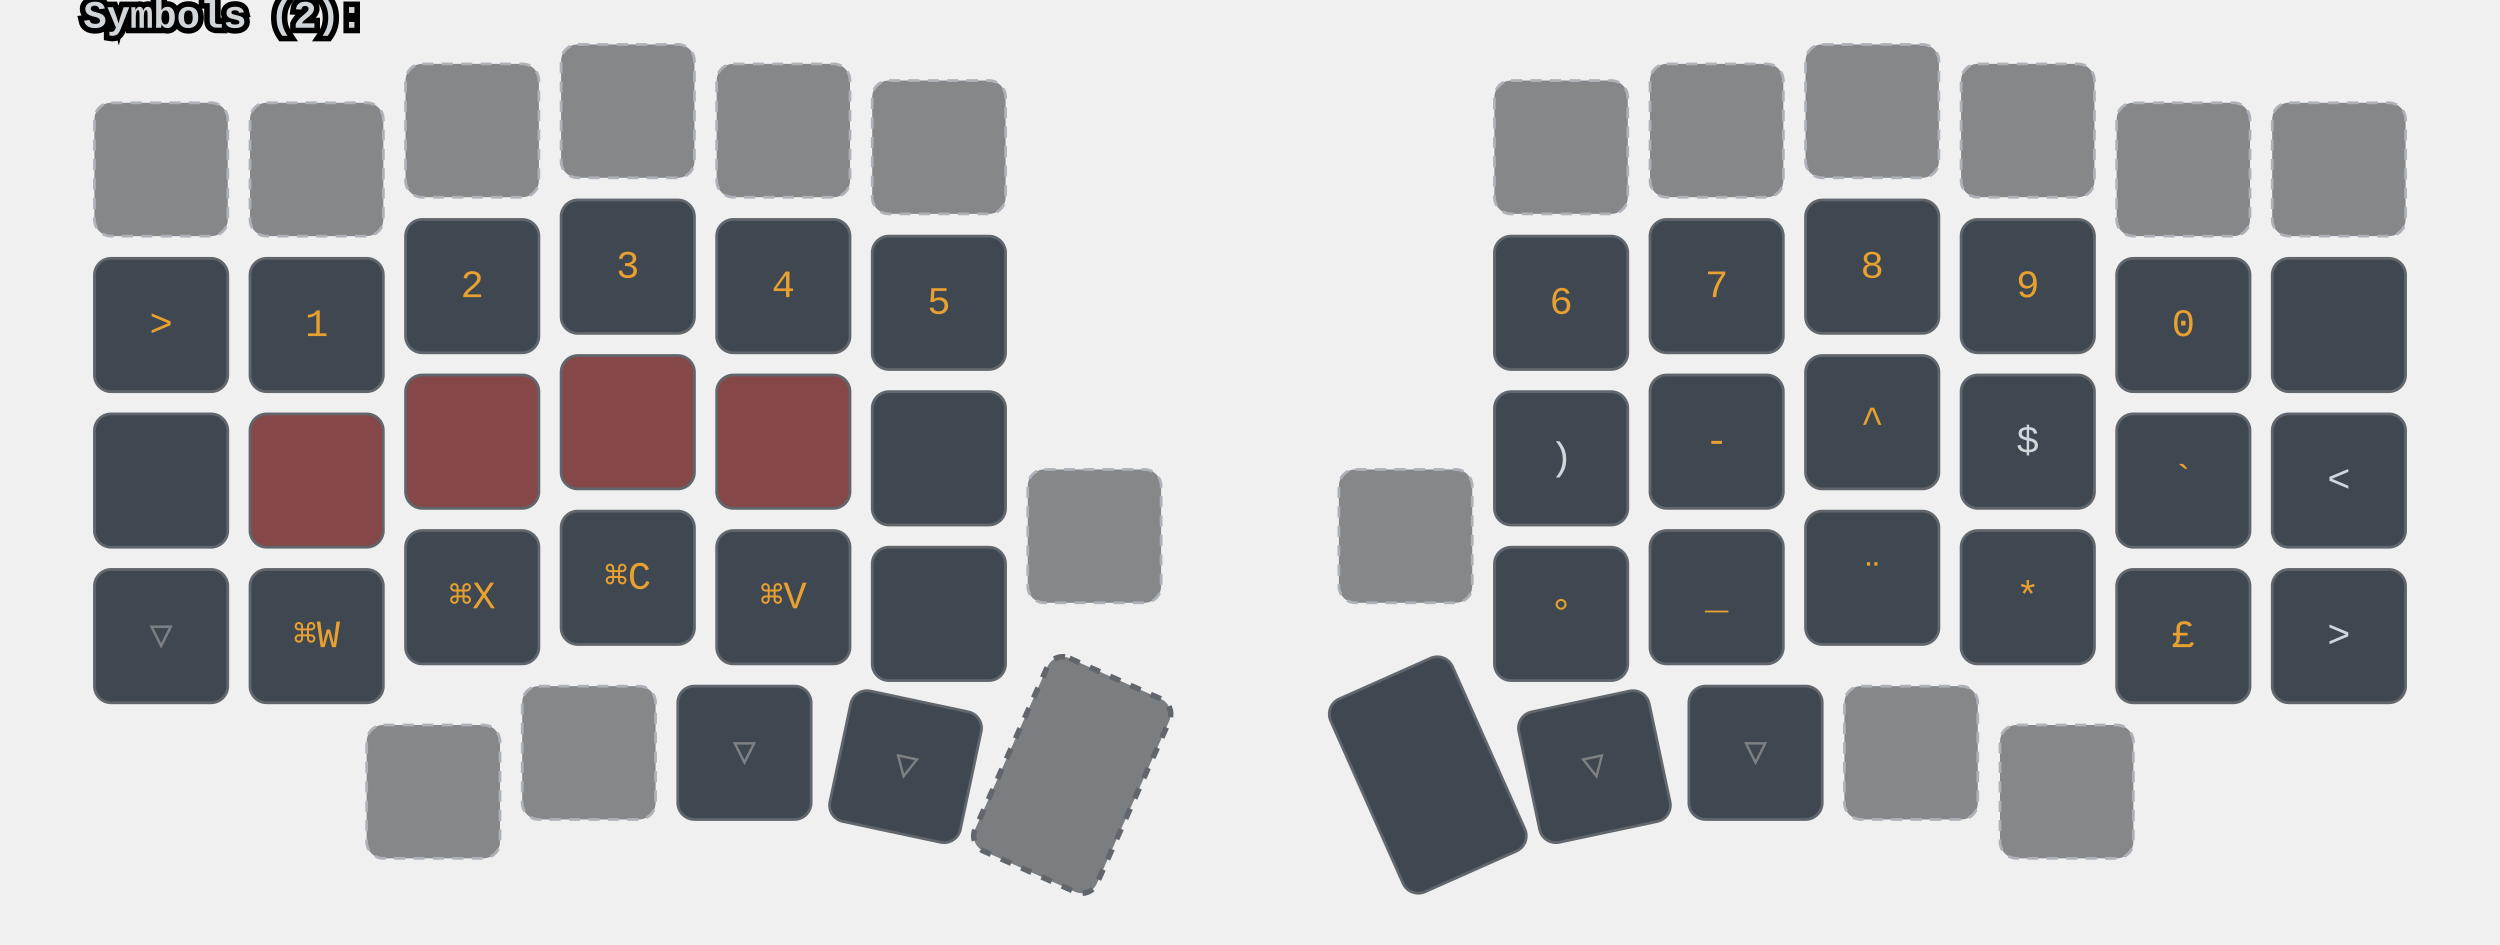
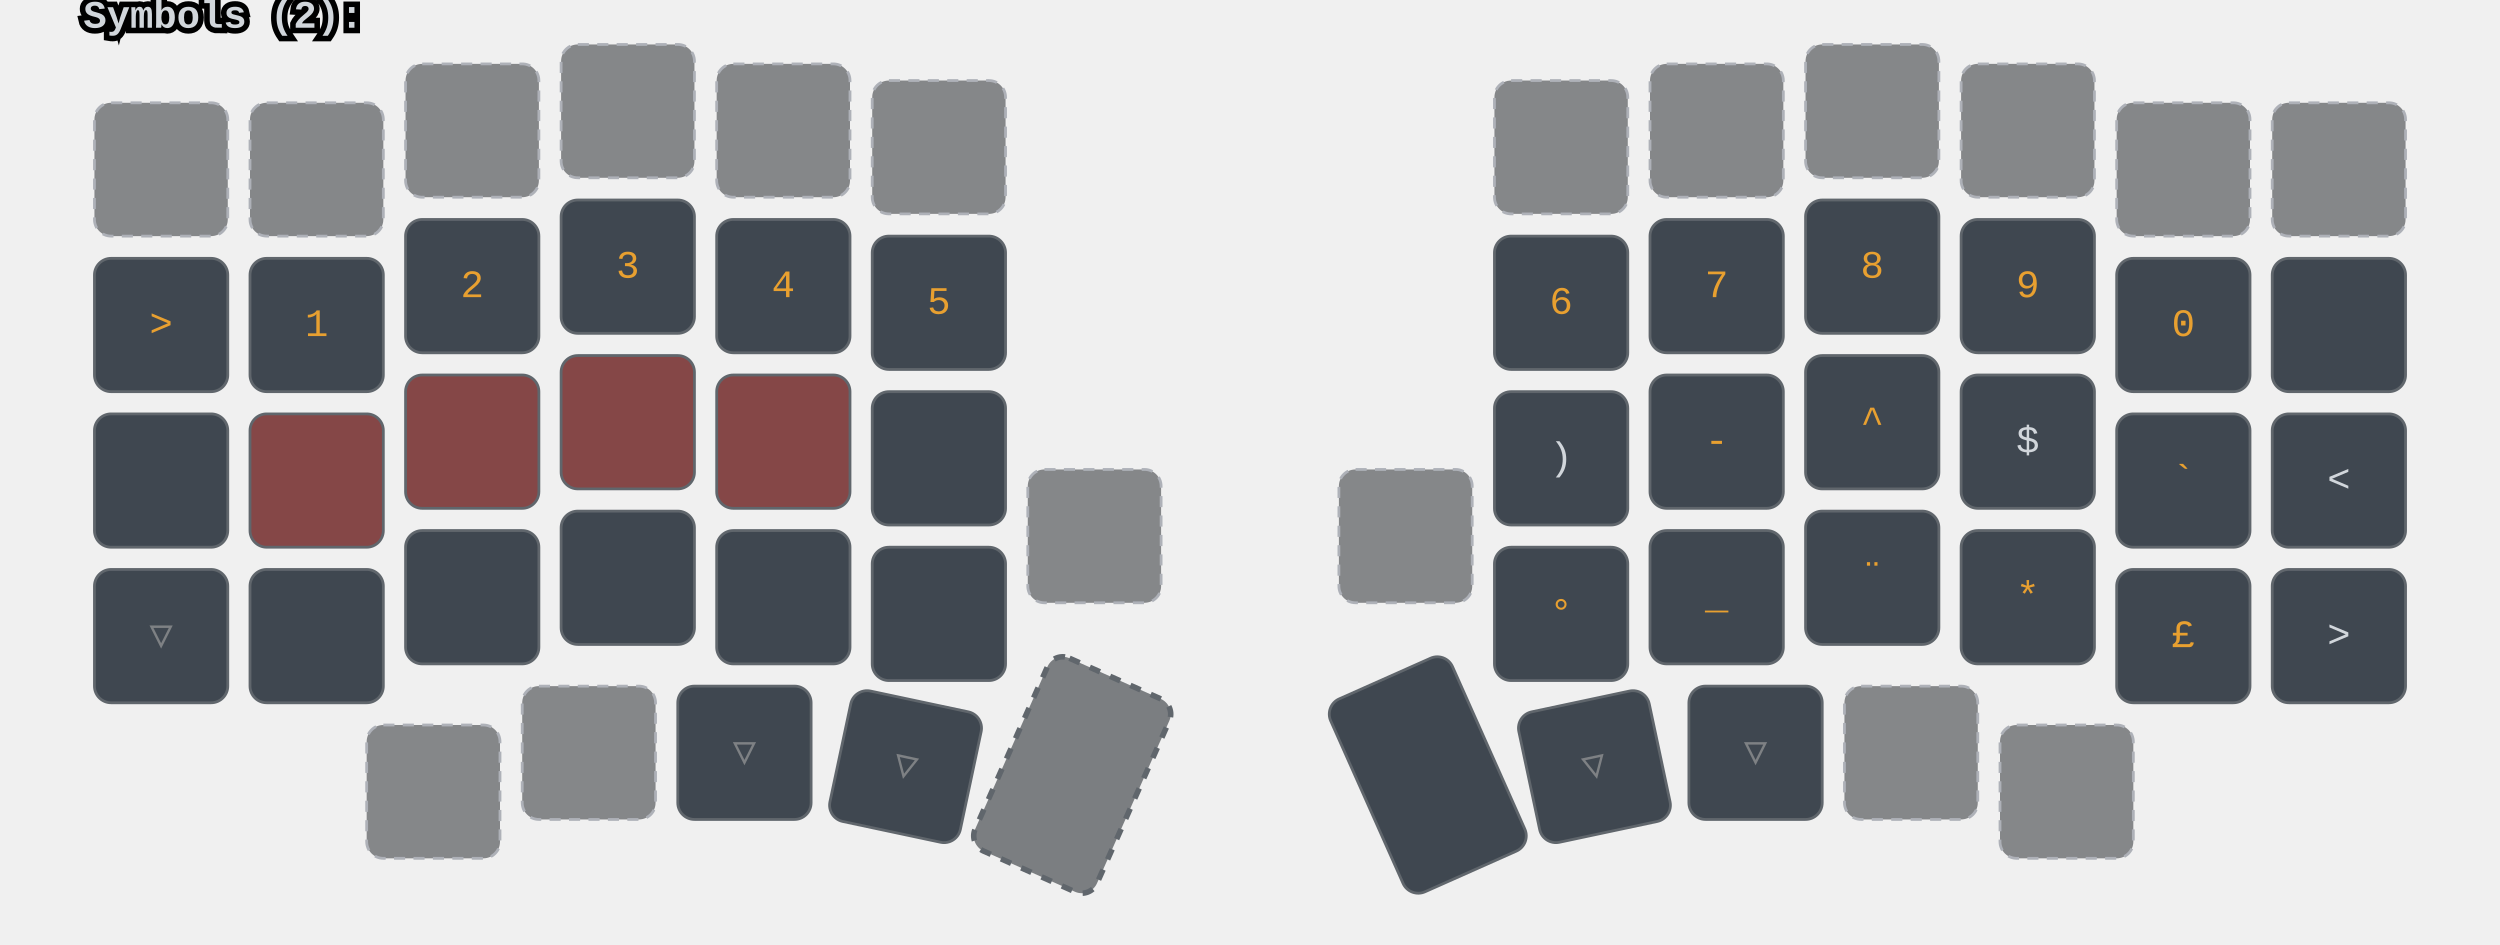
<svg xmlns="http://www.w3.org/2000/svg" xmlns:xlink="http://www.w3.org/1999/xlink" width="900" height="340" viewBox="0 0 900 340" class="keymap">
  <defs>/* start glyphs */
<svg id="mdi:apple-keyboard-command">
      <svg id="mdi-apple-keyboard-command" viewBox="0 0 24 24">
        <path d="M6,2A4,4 0 0,1 10,6V8H14V6A4,4 0 0,1 18,2A4,4 0 0,1 22,6A4,4 0 0,1 18,10H16V14H18A4,4 0 0,1 22,18A4,4 0 0,1 18,22A4,4 0 0,1 14,18V16H10V18A4,4 0 0,1 6,22A4,4 0 0,1 2,18A4,4 0 0,1 6,14H8V10H6A4,4 0 0,1 2,6A4,4 0 0,1 6,2M16,18A2,2 0 0,0 18,20A2,2 0 0,0 20,18A2,2 0 0,0 18,16H16V18M14,10H10V14H14V10M6,16A2,2 0 0,0 4,18A2,2 0 0,0 6,20A2,2 0 0,0 8,18V16H6M8,6A2,2 0 0,0 6,4A2,2 0 0,0 4,6A2,2 0 0,0 6,8H8V6M18,8A2,2 0 0,0 20,6A2,2 0 0,0 18,4A2,2 0 0,0 16,6V8H18Z" />
      </svg>
    </svg>
    <svg id="mdi:apple-keyboard-control">
      <svg id="mdi-apple-keyboard-control" viewBox="0 0 24 24">
        <path d="M19.78,11.78L18.36,13.19L12,6.83L5.64,13.19L4.22,11.78L12,4L19.78,11.78Z" />
      </svg>
    </svg>
    <svg id="mdi:apple-keyboard-option">
      <svg id="mdi-apple-keyboard-option" viewBox="0 0 24 24">
        <path d="M3,4H9.11L16.15,18H21V20H14.88L7.84,6H3V4M14,4H21V6H14V4Z" />
      </svg>
    </svg>
    <svg id="mdi:apple-keyboard-shift">
      <svg id="mdi-apple-keyboard-shift" viewBox="0 0 24 24">
        <path d="M15,18V12H17.17L12,6.83L6.83,12H9V18H15M12,4L22,14H17V20H7V14H2L12,4Z" />
      </svg>
    </svg>
    <svg id="mdi:backspace">
      <svg id="mdi-backspace" viewBox="0 0 24 24">
        <path d="M22,3H7C6.31,3 5.77,3.35 5.41,3.88L0,12L5.41,20.11C5.77,20.64 6.31,21 7,21H22A2,2 0 0,0 24,19V5A2,2 0 0,0 22,3M19,15.59L17.59,17L14,13.41L10.41,17L9,15.59L12.59,12L9,8.41L10.41,7L14,10.59L17.59,7L19,8.41L15.41,12" />
      </svg>
    </svg>
    <svg id="mdi:backspace-reverse">
      <svg id="mdi-backspace-reverse" viewBox="0 0 24 24">
        <path d="M2,21H17C17.7,21 18.2,20.6 18.6,20.1L24,12L18.6,3.9C18.2,3.4 17.7,3 17,3H2A2,2 0 0,0 0,5V19A2,2 0 0,0 2,21M5,8.4L6.4,7L10,10.6L13.6,7L15,8.4L11.4,12L15,15.6L13.6,17L10,13.4L6.4,17L5,15.6L8.6,12" />
      </svg>
    </svg>
    <svg id="mdi:bluetooth-connect">
      <svg id="mdi-bluetooth-connect" viewBox="0 0 24 24">
        <path d="M19,10L17,12L19,14L21,12M14.88,16.29L13,18.17V14.41M13,5.83L14.88,7.71L13,9.58M17.71,7.71L12,2H11V9.58L6.41,5L5,6.41L10.59,12L5,17.58L6.41,19L11,14.41V22H12L17.71,16.29L13.41,12M7,12L5,10L3,12L5,14L7,12Z" />
      </svg>
    </svg>
    <svg id="mdi:bluetooth-off">
      <svg id="mdi-bluetooth-off" viewBox="0 0 24 24">
        <path d="M13,5.83L14.88,7.71L13.28,9.31L14.69,10.72L17.71,7.7L12,2H11V7.03L13,9.03M5.41,4L4,5.41L10.59,12L5,17.59L6.41,19L11,14.41V22H12L16.29,17.71L18.59,20L20,18.59M13,18.17V14.41L14.88,16.29" />
      </svg>
    </svg>
+     <svg id="mdi:chevron-left">
+       <svg id="mdi-chevron-left" viewBox="0 0 24 24">
+         <path d="M15.41,16.58L10.83,12L15.41,7.41L14,6L8,12L14,18L15.41,16.58Z" />
+       </svg>
+     </svg>
+     <svg id="mdi:chevron-right">
+       <svg id="mdi-chevron-right" viewBox="0 0 24 24">
+         <path d="M8.59,16.58L13.17,12L8.59,7.41L10,6L16,12L10,18L8.59,16.58Z" />
+       </svg>
+     </svg>
    <svg id="mdi:code-block-tags">
      <svg id="mdi-code-block-tags" viewBox="0 0 24 24">
        <path d="M5.59 3.41L7 4.82L3.82 8L7 11.18L5.59 12.6L1 8L5.59 3.41M11.41 3.41L16 8L11.41 12.6L10 11.18L13.18 8L10 4.82L11.41 3.41M22 6V18C22 19.11 21.11 20 20 20H4C2.9 20 2 19.11 2 18V14H4V18H20V6H17.03V4H20C21.11 4 22 4.89 22 6Z" />
      </svg>
    </svg>
+     <svg id="mdi:content-copy">
+       <svg id="mdi-content-copy" viewBox="0 0 24 24">
+         <path d="M19,21H8V7H19M19,5H8A2,2 0 0,0 6,7V21A2,2 0 0,0 8,23H19A2,2 0 0,0 21,21V7A2,2 0 0,0 19,5M16,1H4A2,2 0 0,0 2,3V17H4V3H16V1Z" />
+       </svg>
+     </svg>
+     <svg id="mdi:content-cut">
+       <svg id="mdi-content-cut" viewBox="0 0 24 24">
+         <path d="M19,3L13,9L15,11L22,4V3M12,12.5A0.5,0.5 0 0,1 11.5,12A0.5,0.5 0 0,1 12,11.5A0.5,0.5 0 0,1 12.5,12A0.5,0.5 0 0,1 12,12.5M6,20A2,2 0 0,1 4,18C4,16.89 4.9,16 6,16A2,2 0 0,1 8,18C8,19.11 7.1,20 6,20M6,8A2,2 0 0,1 4,6C4,4.89 4.9,4 6,4A2,2 0 0,1 8,6C8,7.11 7.1,8 6,8M9.64,7.64C9.87,7.14 10,6.59 10,6A4,4 0 0,0 6,2A4,4 0 0,0 2,6A4,4 0 0,0 6,10C6.59,10 7.14,9.87 7.64,9.64L10,12L7.64,14.36C7.14,14.13 6.59,14 6,14A4,4 0 0,0 2,18A4,4 0 0,0 6,22A4,4 0 0,0 10,18C10,17.41 9.87,16.86 9.64,16.36L12,14L19,21H22V20L9.64,7.64Z" />
+       </svg>
+     </svg>
+     <svg id="mdi:content-paste">
+       <svg id="mdi-content-paste" viewBox="0 0 24 24">
+         <path d="M19,20H5V4H7V7H17V4H19M12,2A1,1 0 0,1 13,3A1,1 0 0,1 12,4A1,1 0 0,1 11,3A1,1 0 0,1 12,2M19,2H14.82C14.4,0.84 13.3,0 12,0C10.7,0 9.6,0.84 9.18,2H5A2,2 0 0,0 3,4V20A2,2 0 0,0 5,22H19A2,2 0 0,0 21,20V4A2,2 0 0,0 19,2Z" />
+       </svg>
+     </svg>
    <svg id="mdi:format-vertical-align-bottom">
      <svg id="mdi-format-vertical-align-bottom" viewBox="0 0 24 24">
        <path d="M16,13H13V3H11V13H8L12,17L16,13M4,19V21H20V19H4Z" />
      </svg>
    </svg>
    <svg id="mdi:format-vertical-align-top">
      <svg id="mdi-format-vertical-align-top" viewBox="0 0 24 24">
        <path d="M8,11H11V21H13V11H16L12,7L8,11M4,3V5H20V3H4Z" />
      </svg>
    </svg>
    <svg id="mdi:keyboard-return">
      <svg id="mdi-keyboard-return" viewBox="0 0 24 24">
        <path d="M19,7V11H5.83L9.41,7.41L8,6L2,12L8,18L9.41,16.58L5.83,13H21V7H19Z" />
      </svg>
    </svg>
    <svg id="mdi:keyboard-space">
      <svg id="mdi-keyboard-space" viewBox="0 0 24 24">
        <path d="M3 15H5V19H19V15H21V19C21 20.1 20.1 21 19 21H5C3.9 21 3 20.1 3 19V15Z" />
      </svg>
    </svg>
    <svg id="mdi:keyboard-tab">
      <svg id="mdi-keyboard-tab" viewBox="0 0 24 24">
        <path d="M20,18H22V6H20M11.59,7.41L15.17,11H1V13H15.17L11.59,16.58L13,18L19,12L13,6L11.59,7.41Z" />
      </svg>
    </svg>
+     <svg id="mdi:lock-outline">
+       <svg id="mdi-lock-outline" viewBox="0 0 24 24">
+         <path d="M12,17C10.89,17 10,16.1 10,15C10,13.89 10.89,13 12,13A2,2 0 0,1 14,15A2,2 0 0,1 12,17M18,20V10H6V20H18M18,8A2,2 0 0,1 20,10V20A2,2 0 0,1 18,22H6C4.89,22 4,21.1 4,20V10C4,8.89 4.89,8 6,8H7V6A5,5 0 0,1 12,1A5,5 0 0,1 17,6V8H18M12,3A3,3 0 0,0 9,6V8H15V6A3,3 0 0,0 12,3Z" />
+       </svg>
+     </svg>
+     <svg id="mdi:mouse">
+       <svg id="mdi-mouse" viewBox="0 0 24 24">
+         <path d="M11,1.07C7.05,1.56 4,4.92 4,9H11M4,15A8,8 0 0,0 12,23A8,8 0 0,0 20,15V11H4M13,1.07V9H20C20,4.92 16.94,1.56 13,1.07Z" />
+       </svg>
+     </svg>
+     <svg id="mdi:mouse-left-click-outline">
+       <svg id="mdi-mouse-left-click-outline" viewBox="0 0 24 24">
+         <path d="M13 9V1.07C13.7 1.16 14.37 1.33 15 1.59C17.33 2.53 19.11 4.53 19.75 7C19.91 7.64 20 8.31 20 9H13M17.66 7C17.18 5.65 16.23 4.5 15 3.81V7H17.66M6 15V13H18V15C18 16.59 17.37 18.12 16.24 19.24C15.12 20.37 13.59 21 12 21C10.41 21 8.88 20.37 7.76 19.24C6.63 18.12 6 16.59 6 15M4 15C4 17.12 4.84 19.16 6.34 20.66C7.84 22.16 9.88 23 12 23C14.12 23 16.16 22.16 17.66 20.66C19.16 19.16 20 17.12 20 15V11H4V15M11 9V1.07C7.06 1.56 4 4.92 4 9H11Z" />
+       </svg>
+     </svg>
+     <svg id="mdi:mouse-right-click-outline">
+       <svg id="mdi-mouse-right-click-outline" viewBox="0 0 24 24">
+         <path d="M13 9V1.07C16.94 1.56 20 4.92 20 9H13M11 9V1.07C10.3 1.16 9.63 1.33 9 1.59C6.67 2.53 4.89 4.53 4.25 7C4.09 7.64 4 8.31 4 9H11M6.34 7C6.82 5.65 7.78 4.5 9 3.81V7H6.34M6 15V13H18V15C18 16.59 17.37 18.12 16.24 19.24C15.12 20.37 13.59 21 12 21C10.41 21 8.88 20.37 7.76 19.24C6.63 18.12 6 16.59 6 15M4 15C4 17.12 4.84 19.16 6.34 20.66C7.84 22.16 9.88 23 12 23C14.12 23 16.16 22.16 17.66 20.66C19.16 19.16 20 17.12 20 15V11H4V15Z" />
+       </svg>
+     </svg>
    <svg id="mdi:numeric-1-box-multiple-outline">
      <svg id="mdi-numeric-1-box-multiple-outline" viewBox="0 0 24 24">
        <path d="M21,17H7V3H21M21,1H7A2,2 0 0,0 5,3V17A2,2 0 0,0 7,19H21A2,2 0 0,0 23,17V3A2,2 0 0,0 21,1M14,15H16V5H12V7H14M3,5H1V21A2,2 0 0,0 3,23H19V21H3V5Z" />
      </svg>
    </svg>
    <svg id="mdi:numeric-2-box-multiple-outline">
      <svg id="mdi-numeric-2-box-multiple-outline" viewBox="0 0 24 24">
        <path d="M17,13H13V11H15A2,2 0 0,0 17,9V7C17,5.89 16.1,5 15,5H11V7H15V9H13A2,2 0 0,0 11,11V15H17M21,17H7V3H21M21,1H7A2,2 0 0,0 5,3V17A2,2 0 0,0 7,19H21A2,2 0 0,0 23,17V3A2,2 0 0,0 21,1M3,5H1V21A2,2 0 0,0 3,23H19V21H3V5Z" />
      </svg>
    </svg>
    <svg id="mdi:numeric-3-box-multiple-outline">
      <svg id="mdi-numeric-3-box-multiple-outline" viewBox="0 0 24 24">
        <path d="M17,13V11.5A1.5,1.5 0 0,0 15.5,10A1.5,1.5 0 0,0 17,8.5V7C17,5.89 16.1,5 15,5H11V7H15V9H13V11H15V13H11V15H15A2,2 0 0,0 17,13M3,5H1V21A2,2 0 0,0 3,23H19V21H3M21,17H7V3H21M21,1H7A2,2 0 0,0 5,3V17A2,2 0 0,0 7,19H21A2,2 0 0,0 23,17V3A2,2 0 0,0 21,1Z" />
      </svg>
    </svg>
    <svg id="mdi:numeric-5-box-multiple-outline">
      <svg id="mdi-numeric-5-box-multiple-outline" viewBox="0 0 24 24">
        <path d="M17,13V11C17,9.89 16.1,9 15,9H13V7H17V5H11V11H15V13H11V15H15A2,2 0 0,0 17,13M3,5H1V21A2,2 0 0,0 3,23H19V21H3M21,17H7V3H21M21,1H7A2,2 0 0,0 5,3V17A2,2 0 0,0 7,19H21A2,2 0 0,0 23,17V3A2,2 0 0,0 21,1Z" />
      </svg>
    </svg>
    <svg id="mdi:palette-outline">
      <svg id="mdi-palette-outline" viewBox="0 0 24 24">
        <path d="M12,22A10,10 0 0,1 2,12A10,10 0 0,1 12,2C17.5,2 22,6 22,11A6,6 0 0,1 16,17H14.2C13.9,17 13.7,17.2 13.7,17.5C13.7,17.6 13.8,17.7 13.8,17.8C14.2,18.3 14.4,18.9 14.4,19.5C14.5,20.9 13.4,22 12,22M12,4A8,8 0 0,0 4,12A8,8 0 0,0 12,20C12.3,20 12.5,19.8 12.5,19.5C12.5,19.3 12.4,19.2 12.4,19.1C12,18.6 11.8,18.1 11.8,17.5C11.8,16.1 12.9,15 14.3,15H16A4,4 0 0,0 20,11C20,7.1 16.4,4 12,4M6.5,10C7.3,10 8,10.7 8,11.5C8,12.3 7.3,13 6.5,13C5.7,13 5,12.3 5,11.5C5,10.7 5.7,10 6.5,10M9.5,6C10.3,6 11,6.7 11,7.5C11,8.3 10.3,9 9.5,9C8.7,9 8,8.3 8,7.5C8,6.7 8.7,6 9.5,6M14.5,6C15.3,6 16,6.7 16,7.5C16,8.3 15.3,9 14.5,9C13.7,9 13,8.3 13,7.5C13,6.7 13.7,6 14.5,6M17.5,10C18.3,10 19,10.7 19,11.5C19,12.3 18.3,13 17.5,13C16.7,13 16,12.3 16,11.5C16,10.7 16.7,10 17.5,10Z" />
      </svg>
    </svg>
    <svg id="mdi:play-pause">
      <svg id="mdi-play-pause" viewBox="0 0 24 24">
        <path d="M3,5V19L11,12M13,19H16V5H13M18,5V19H21V5" />
      </svg>
    </svg>
+     <svg id="mdi:redo">
+       <svg id="mdi-redo" viewBox="0 0 24 24">
+         <path d="M18.4,10.6C16.55,9 14.15,8 11.5,8C6.85,8 2.92,11.03 1.54,15.22L3.9,16C4.95,12.81 7.95,10.5 11.5,10.5C13.45,10.5 15.23,11.22 16.62,12.38L13,16H22V7L18.4,10.6Z" />
+       </svg>
+     </svg>
    <svg id="mdi:skip-backward">
      <svg id="mdi-skip-backward" viewBox="0 0 24 24">
        <path d="M20,5V19L13,12M6,5V19H4V5M13,5V19L6,12" />
      </svg>
    </svg>
    <svg id="mdi:stop">
      <svg id="mdi-stop" viewBox="0 0 24 24">
        <path d="M18,18H6V6H18V18Z" />
+       </svg>
+     </svg>
+     <svg id="mdi:undo">
+       <svg id="mdi-undo" viewBox="0 0 24 24">
+         <path d="M12.5,8C9.85,8 7.45,9 5.6,10.6L2,7V16H11L7.38,12.38C8.77,11.22 10.54,10.5 12.5,10.5C16.04,10.5 19.05,12.81 20.1,16L22.47,15.22C21.08,11.03 17.15,8 12.5,8Z" />
+       </svg>
+     </svg>
+     <svg id="mdi:unfold-more-horizontal">
+       <svg id="mdi-unfold-more-horizontal" viewBox="0 0 24 24">
+         <path d="M12,18.17L8.83,15L7.42,16.41L12,21L16.59,16.41L15.17,15M12,5.83L15.17,9L16.58,7.59L12,3L7.41,7.59L8.83,9L12,5.83Z" />
+       </svg>
+     </svg>
+     <svg id="mdi:unfold-more-vertical">
+       <svg id="mdi-unfold-more-vertical" viewBox="0 0 24 24">
+         <path d="M18.17,12L15,8.83L16.41,7.41L21,12L16.41,16.58L15,15.17L18.17,12M5.83,12L9,15.17L7.59,16.59L3,12L7.59,7.42L9,8.83L5.83,12Z" />
      </svg>
    </svg>
    <svg id="mdi:usb">
      <svg id="mdi-usb" viewBox="0 0 24 24">
        <path d="M15,7V11H16V13H13V5H15L12,1L9,5H11V13H8V10.93C8.7,10.56 9.2,9.85 9.2,9C9.2,7.78 8.21,6.8 7,6.8C5.78,6.8 4.8,7.78 4.8,9C4.8,9.85 5.3,10.56 6,10.93V13A2,2 0 0,0 8,15H11V18.05C10.29,18.41 9.8,19.15 9.8,20A2.2,2.2 0 0,0 12,22.2A2.2,2.2 0 0,0 14.2,20C14.2,19.15 13.71,18.41 13,18.05V15H16A2,2 0 0,0 18,13V11H19V7H15Z" />
      </svg>
    </svg>
    <svg id="mdi:volume-minus">
      <svg id="mdi-volume-minus" viewBox="0 0 24 24">
        <path d="M3,9H7L12,4V20L7,15H3V9M14,11H22V13H14V11Z" />
      </svg>
    </svg>
    <svg id="mdi:volume-off">
      <svg id="mdi-volume-off" viewBox="0 0 24 24">
        <path d="M12,4L9.91,6.09L12,8.18M4.27,3L3,4.27L7.73,9H3V15H7L12,20V13.27L16.25,17.53C15.58,18.04 14.83,18.46 14,18.7V20.77C15.38,20.45 16.63,19.82 17.68,18.96L19.73,21L21,19.73L12,10.73M19,12C19,12.94 18.8,13.82 18.46,14.64L19.97,16.15C20.62,14.91 21,13.5 21,12C21,7.72 18,4.14 14,3.23V5.29C16.89,6.15 19,8.83 19,12M16.5,12C16.5,10.23 15.5,8.71 14,7.97V10.18L16.45,12.63C16.5,12.43 16.5,12.21 16.5,12Z" />
      </svg>
    </svg>
    <svg id="mdi:volume-plus">
      <svg id="mdi-volume-plus" viewBox="0 0 24 24">
        <path d="M3,9H7L12,4V20L7,15H3V9M14,11H17V8H19V11H22V13H19V16H17V13H14V11Z" />
      </svg>
    </svg>
  </defs>/* end glyphs */
<style>/* inherit to force styles through use tags */
svg path {
    fill: inherit;
}

/* font and background color specifications */
svg.keymap {
    font-family: SFMono-Regular,Consolas,Liberation Mono,Menlo,monospace;
    font-size: 14px;
    font-kerning: normal;
    text-rendering: optimizeLegibility;
    fill: #24292e;
}

/* default key styling */
rect.key {
    fill: #f6f8fa;
}

rect.key, rect.combo {
    stroke: #c9cccf;
    stroke-width: 1;
}

/* default key side styling, only used is draw_key_sides is set */
rect.side {
    filter: brightness(90%);
}

/* color accent for combo boxes */
rect.combo, rect.combo-separate {
    fill: #cdf;
}

/* color accent for held keys */
rect.held, rect.combo.held {
    fill: #fdd;
}

/* color accent for ghost (optional) keys */
rect.ghost, rect.combo.ghost {
    stroke-dasharray: 4, 4;
    stroke-width: 2;
}

text {
    text-anchor: middle;
    dominant-baseline: middle;
}

/* styling for layer labels */
text.label {
    font-weight: bold;
    text-anchor: start;
    stroke: white;
    stroke-width: 4;
    paint-order: stroke;
}

/* styling for optional footer */
text.footer {
    text-anchor: end;
    dominant-baseline: auto;
    stroke: white;
    stroke-width: 4;
    paint-order: stroke;
}

/* styling for combo tap, and key non-tap label text */
text.combo, text.hold, text.shifted, text.left, text.right, text.tl, text.tr, text.bl, text.br {
    font-size: 11px;
}

text.hold, text.bl, text.br {
    text-anchor: middle;
    dominant-baseline: auto;
}

text.shifted, text.tl, text.tr {
    text-anchor: middle;
    dominant-baseline: hanging;
}

text.left, text.tl, text.bl {
    text-anchor: start;
}

text.right, text.tr, text.br {
    text-anchor: end;
}

text.layer-activator {
    text-decoration: underline;
}

/* styling for hold/shifted label text in combo box */
text.combo.hold, text.combo.shifted, text.combo.left, text.combo.right {
    font-size: 8px;
}

/* lighter symbol for transparent keys */
text.trans {
    fill: #7b7e81;
}

/* styling for combo dendrons */
path.combo {
    stroke-width: 1;
    stroke: gray;
    fill: none;
}

/* Start Tabler Icons Cleanup */
/* cannot use height/width with glyphs */
.icon-tabler &gt; path {
    fill: inherit;
    stroke: inherit;
    stroke-width: 2;
}
/* hide tabler's default box */
.icon-tabler &gt; path[stroke="none"][fill="none"] {
    visibility: hidden;
}
/* End Tabler Icons Cleanup */

svg.keymap { fill: #d1d6db; }
rect.key { fill: #3f4750; }
rect.key, rect.combo { stroke: #60666c; }
rect.combo, rect.combo-separate { fill: #1f3d7a; }
rect.held, rect.combo.held { fill: #854747; }
text.label, text.footer { stroke: black; }
text.trans { fill: #7e8184; }
path.combo { stroke: #7f7f7f; }

rect.ghost { fill: #7b7e81; }
/* Positions Sofle sans switch (Corne 42) */
rect.key.noswitch {
  fill: #1a1d22;
  stroke: #6b7280;
  stroke-dasharray: 4 3;
  opacity: 0.5;
}
/* Légendes remappées affichage ≠ firmware (type fr), comme Corne keymap.html */
text.fr.tap,
text.fr.shifted,
text.fr.hold {
  fill: #e8a030;
}
</style>
  <g transform="translate(30, 0)" class="layer-Symbols">
    <text x="0" y="6" class="label" id="Symbols">Symbols (2):</text>
    <g transform="translate(0, 12)">
      <g transform="translate(28, 49)" class="key noswitch keypos-0">
        <rect rx="6" ry="6" x="-24" y="-24" width="48" height="48" class="key noswitch" />
      </g>
      <g transform="translate(84, 49)" class="key noswitch keypos-1">
        <rect rx="6" ry="6" x="-24" y="-24" width="48" height="48" class="key noswitch" />
      </g>
      <g transform="translate(140, 35)" class="key noswitch keypos-2">
        <rect rx="6" ry="6" x="-24" y="-24" width="48" height="48" class="key noswitch" />
      </g>
      <g transform="translate(196, 28)" class="key noswitch keypos-3">
        <rect rx="6" ry="6" x="-24" y="-24" width="48" height="48" class="key noswitch" />
      </g>
      <g transform="translate(252, 35)" class="key noswitch keypos-4">
        <rect rx="6" ry="6" x="-24" y="-24" width="48" height="48" class="key noswitch" />
      </g>
      <g transform="translate(308, 41)" class="key noswitch keypos-5">
        <rect rx="6" ry="6" x="-24" y="-24" width="48" height="48" class="key noswitch" />
      </g>
      <g transform="translate(532, 41)" class="key noswitch keypos-6">
        <rect rx="6" ry="6" x="-24" y="-24" width="48" height="48" class="key noswitch" />
      </g>
      <g transform="translate(588, 35)" class="key noswitch keypos-7">
        <rect rx="6" ry="6" x="-24" y="-24" width="48" height="48" class="key noswitch" />
      </g>
      <g transform="translate(644, 28)" class="key noswitch keypos-8">
        <rect rx="6" ry="6" x="-24" y="-24" width="48" height="48" class="key noswitch" />
      </g>
      <g transform="translate(700, 35)" class="key noswitch keypos-9">
        <rect rx="6" ry="6" x="-24" y="-24" width="48" height="48" class="key noswitch" />
      </g>
      <g transform="translate(756, 49)" class="key noswitch keypos-10">
        <rect rx="6" ry="6" x="-24" y="-24" width="48" height="48" class="key noswitch" />
      </g>
      <g transform="translate(812, 49)" class="key noswitch keypos-11">
        <rect rx="6" ry="6" x="-24" y="-24" width="48" height="48" class="key noswitch" />
      </g>
      <g transform="translate(28, 105)" class="key fr keypos-12">
        <rect rx="6" ry="6" x="-24" y="-24" width="48" height="48" class="key fr" />
        <text x="0" y="0" class="key fr tap">&gt;</text>
      </g>
      <g transform="translate(84, 105)" class="key fr keypos-13">
        <rect rx="6" ry="6" x="-24" y="-24" width="48" height="48" class="key fr" />
        <text x="0" y="0" class="key fr tap">1</text>
      </g>
      <g transform="translate(140, 91)" class="key fr keypos-14">
        <rect rx="6" ry="6" x="-24" y="-24" width="48" height="48" class="key fr" />
        <text x="0" y="0" class="key fr tap">2</text>
      </g>
      <g transform="translate(196, 84)" class="key fr keypos-15">
        <rect rx="6" ry="6" x="-24" y="-24" width="48" height="48" class="key fr" />
        <text x="0" y="0" class="key fr tap">3</text>
      </g>
      <g transform="translate(252, 91)" class="key fr keypos-16">
        <rect rx="6" ry="6" x="-24" y="-24" width="48" height="48" class="key fr" />
        <text x="0" y="0" class="key fr tap">4</text>
      </g>
      <g transform="translate(308, 97)" class="key fr keypos-17">
        <rect rx="6" ry="6" x="-24" y="-24" width="48" height="48" class="key fr" />
        <text x="0" y="0" class="key fr tap">5</text>
      </g>
      <g transform="translate(532, 97)" class="key fr keypos-18">
        <rect rx="6" ry="6" x="-24" y="-24" width="48" height="48" class="key fr" />
        <text x="0" y="0" class="key fr tap">6</text>
      </g>
      <g transform="translate(588, 91)" class="key fr keypos-19">
        <rect rx="6" ry="6" x="-24" y="-24" width="48" height="48" class="key fr" />
        <text x="0" y="0" class="key fr tap">7</text>
      </g>
      <g transform="translate(644, 84)" class="key fr keypos-20">
        <rect rx="6" ry="6" x="-24" y="-24" width="48" height="48" class="key fr" />
        <text x="0" y="0" class="key fr tap">8</text>
      </g>
      <g transform="translate(700, 91)" class="key fr keypos-21">
        <rect rx="6" ry="6" x="-24" y="-24" width="48" height="48" class="key fr" />
        <text x="0" y="0" class="key fr tap">9</text>
      </g>
      <g transform="translate(756, 105)" class="key fr keypos-22">
        <rect rx="6" ry="6" x="-24" y="-24" width="48" height="48" class="key fr" />
        <text x="0" y="0" class="key fr tap">0</text>
      </g>
      <g transform="translate(812, 105)" class="key keypos-23">
        <rect rx="6" ry="6" x="-24" y="-24" width="48" height="48" class="key" />
        <use href="#mdi:backspace-reverse" xlink:href="#mdi:backspace-reverse" x="-7" y="-7" height="14" width="14.0" class="key tap glyph mdi:backspace-reverse" />
      </g>
      <g transform="translate(28, 161)" class="key keypos-24">
        <rect rx="6" ry="6" x="-24" y="-24" width="48" height="48" class="key" />
        <use href="#mdi:keyboard-tab" xlink:href="#mdi:keyboard-tab" x="-7" y="-7" height="14" width="14.0" class="key tap glyph mdi:keyboard-tab" />
      </g>
      <g transform="translate(84, 161)" class="key held keypos-25">
        <rect rx="6" ry="6" x="-24" y="-24" width="48" height="48" class="key held" />
        <use href="#mdi:apple-keyboard-control" xlink:href="#mdi:apple-keyboard-control" x="-7" y="-7" height="14" width="14.0" class="key held tap glyph mdi:apple-keyboard-control" />
      </g>
      <g transform="translate(140, 147)" class="key held keypos-26">
        <rect rx="6" ry="6" x="-24" y="-24" width="48" height="48" class="key held" />
        <use href="#mdi:apple-keyboard-option" xlink:href="#mdi:apple-keyboard-option" x="-7" y="-7" height="14" width="14.0" class="key held tap glyph mdi:apple-keyboard-option" />
      </g>
      <g transform="translate(196, 140)" class="key held keypos-27">
        <rect rx="6" ry="6" x="-24" y="-24" width="48" height="48" class="key held" />
        <use href="#mdi:apple-keyboard-command" xlink:href="#mdi:apple-keyboard-command" x="-7" y="-7" height="14" width="14.0" class="key held tap glyph mdi:apple-keyboard-command" />
      </g>
      <g transform="translate(252, 147)" class="key held keypos-28">
        <rect rx="6" ry="6" x="-24" y="-24" width="48" height="48" class="key held" />
        <use href="#mdi:apple-keyboard-shift" xlink:href="#mdi:apple-keyboard-shift" x="-7" y="-7" height="14" width="14.0" class="key held tap glyph mdi:apple-keyboard-shift" />
      </g>
      <g transform="translate(308, 153)" class="key keypos-29">
        <rect rx="6" ry="6" x="-24" y="-24" width="48" height="48" class="key" />
      </g>
      <g transform="translate(532, 153)" class="key keypos-30">
        <rect rx="6" ry="6" x="-24" y="-24" width="48" height="48" class="key" />
        <text x="0" y="0" class="key tap">)</text>
      </g>
      <g transform="translate(588, 147)" class="key fr keypos-31">
        <rect rx="6" ry="6" x="-24" y="-24" width="48" height="48" class="key fr" />
        <text x="0" y="0" class="key fr tap">-</text>
      </g>
      <g transform="translate(644, 140)" class="key fr keypos-32">
        <rect rx="6" ry="6" x="-24" y="-24" width="48" height="48" class="key fr" />
        <text x="0" y="0" class="key fr tap">^</text>
      </g>
      <g transform="translate(700, 147)" class="key keypos-33">
        <rect rx="6" ry="6" x="-24" y="-24" width="48" height="48" class="key" />
        <text x="0" y="0" class="key tap">$</text>
      </g>
      <g transform="translate(756, 161)" class="key fr keypos-34">
        <rect rx="6" ry="6" x="-24" y="-24" width="48" height="48" class="key fr" />
        <text x="0" y="0" class="key fr tap">`</text>
      </g>
      <g transform="translate(812, 161)" class="key keypos-35">
        <rect rx="6" ry="6" x="-24" y="-24" width="48" height="48" class="key" />
        <text x="0" y="0" class="key tap">&lt;</text>
      </g>
      <g transform="translate(28, 217)" class="key trans keypos-36">
        <rect rx="6" ry="6" x="-24" y="-24" width="48" height="48" class="key trans" />
        <text x="0" y="0" class="key trans tap">▽</text>
      </g>
-       <g transform="translate(84, 217)" class="key fr keypos-37">
-         <rect rx="6" ry="6" x="-24" y="-24" width="48" height="48" class="key fr" />
-         <text x="0" y="0" class="key fr tap">⌘W</text>
-       </g>
-       <g transform="translate(140, 203)" class="key fr keypos-38">
-         <rect rx="6" ry="6" x="-24" y="-24" width="48" height="48" class="key fr" />
-         <text x="0" y="0" class="key fr tap">⌘X</text>
-       </g>
-       <g transform="translate(196, 196)" class="key fr keypos-39">
-         <rect rx="6" ry="6" x="-24" y="-24" width="48" height="48" class="key fr" />
-         <text x="0" y="0" class="key fr tap">⌘C</text>
-       </g>
-       <g transform="translate(252, 203)" class="key fr keypos-40">
-         <rect rx="6" ry="6" x="-24" y="-24" width="48" height="48" class="key fr" />
-         <text x="0" y="0" class="key fr tap">⌘V</text>
+       <g transform="translate(84, 217)" class="key keypos-37">
+         <rect rx="6" ry="6" x="-24" y="-24" width="48" height="48" class="key" />
+         <use href="#mdi:undo" xlink:href="#mdi:undo" x="-7" y="-7" height="14" width="14.0" class="key tap glyph mdi:undo" />
+       </g>
+       <g transform="translate(140, 203)" class="key keypos-38">
+         <rect rx="6" ry="6" x="-24" y="-24" width="48" height="48" class="key" />
+         <use href="#mdi:content-cut" xlink:href="#mdi:content-cut" x="-7" y="-7" height="14" width="14.0" class="key tap glyph mdi:content-cut" />
+       </g>
+       <g transform="translate(196, 196)" class="key keypos-39">
+         <rect rx="6" ry="6" x="-24" y="-24" width="48" height="48" class="key" />
+         <use href="#mdi:content-copy" xlink:href="#mdi:content-copy" x="-7" y="-7" height="14" width="14.0" class="key tap glyph mdi:content-copy" />
+       </g>
+       <g transform="translate(252, 203)" class="key keypos-40">
+         <rect rx="6" ry="6" x="-24" y="-24" width="48" height="48" class="key" />
+         <use href="#mdi:content-paste" xlink:href="#mdi:content-paste" x="-7" y="-7" height="14" width="14.0" class="key tap glyph mdi:content-paste" />
      </g>
      <g transform="translate(308, 209)" class="key keypos-41">
        <rect rx="6" ry="6" x="-24" y="-24" width="48" height="48" class="key" />
      </g>
      <g transform="translate(364, 181)" class="key noswitch keypos-42">
        <rect rx="6" ry="6" x="-24" y="-24" width="48" height="48" class="key noswitch" />
      </g>
      <g transform="translate(476, 181)" class="key noswitch keypos-43">
        <rect rx="6" ry="6" x="-24" y="-24" width="48" height="48" class="key noswitch" />
      </g>
      <g transform="translate(532, 209)" class="key fr keypos-44">
        <rect rx="6" ry="6" x="-24" y="-24" width="48" height="48" class="key fr" />
        <text x="0" y="0" class="key fr tap">°</text>
      </g>
      <g transform="translate(588, 203)" class="key fr keypos-45">
        <rect rx="6" ry="6" x="-24" y="-24" width="48" height="48" class="key fr" />
        <text x="0" y="0" class="key fr tap">_</text>
      </g>
      <g transform="translate(644, 196)" class="key fr keypos-46">
        <rect rx="6" ry="6" x="-24" y="-24" width="48" height="48" class="key fr" />
        <text x="0" y="0" class="key fr tap">¨</text>
      </g>
      <g transform="translate(700, 203)" class="key fr keypos-47">
        <rect rx="6" ry="6" x="-24" y="-24" width="48" height="48" class="key fr" />
        <text x="0" y="0" class="key fr tap">*</text>
      </g>
      <g transform="translate(756, 217)" class="key fr keypos-48">
        <rect rx="6" ry="6" x="-24" y="-24" width="48" height="48" class="key fr" />
        <text x="0" y="0" class="key fr tap">£</text>
      </g>
      <g transform="translate(812, 217)" class="key keypos-49">
        <rect rx="6" ry="6" x="-24" y="-24" width="48" height="48" class="key" />
        <text x="0" y="0" class="key tap">&gt;</text>
      </g>
      <g transform="translate(126, 273)" class="key noswitch keypos-50">
        <rect rx="6" ry="6" x="-24" y="-24" width="48" height="48" class="key noswitch" />
      </g>
      <g transform="translate(182, 259)" class="key noswitch keypos-51">
        <rect rx="6" ry="6" x="-24" y="-24" width="48" height="48" class="key noswitch" />
      </g>
      <g transform="translate(238, 259)" class="key trans keypos-52">
        <rect rx="6" ry="6" x="-24" y="-24" width="48" height="48" class="key trans" />
        <text x="0" y="0" class="key trans tap">▽</text>
      </g>
      <g transform="translate(296, 264) rotate(12.0)" class="key trans keypos-53">
        <rect rx="6" ry="6" x="-24" y="-24" width="48" height="48" class="key trans" />
        <text x="0" y="0" class="key trans tap">▽</text>
      </g>
      <g transform="translate(356, 267) rotate(24.0)" class="key ghost keypos-54">
        <rect rx="6" ry="6" x="-24" y="-38" width="48" height="76" class="key ghost" />
        <use href="#mdi:numeric-2-box-multiple-outline" xlink:href="#mdi:numeric-2-box-multiple-outline" x="-7" y="-7" height="14" width="14.0" class="key ghost tap glyph mdi:numeric-2-box-multiple-outline" />
      </g>
      <g transform="translate(484, 267) rotate(-24.0)" class="key keypos-55">
        <rect rx="6" ry="6" x="-24" y="-38" width="48" height="76" class="key" />
        <use href="#mdi:numeric-3-box-multiple-outline" xlink:href="#mdi:numeric-3-box-multiple-outline" x="-7" y="-7" height="14" width="14.0" class="key tap glyph mdi:numeric-3-box-multiple-outline" />
      </g>
      <g transform="translate(544, 264) rotate(-12.0)" class="key trans keypos-56">
        <rect rx="6" ry="6" x="-24" y="-24" width="48" height="48" class="key trans" />
        <text x="0" y="0" class="key trans tap">▽</text>
      </g>
      <g transform="translate(602, 259)" class="key trans keypos-57">
        <rect rx="6" ry="6" x="-24" y="-24" width="48" height="48" class="key trans" />
        <text x="0" y="0" class="key trans tap">▽</text>
      </g>
      <g transform="translate(658, 259)" class="key noswitch keypos-58">
        <rect rx="6" ry="6" x="-24" y="-24" width="48" height="48" class="key noswitch" />
      </g>
      <g transform="translate(714, 273)" class="key noswitch keypos-59">
        <rect rx="6" ry="6" x="-24" y="-24" width="48" height="48" class="key noswitch" />
      </g>
    </g>
  </g>
</svg>
